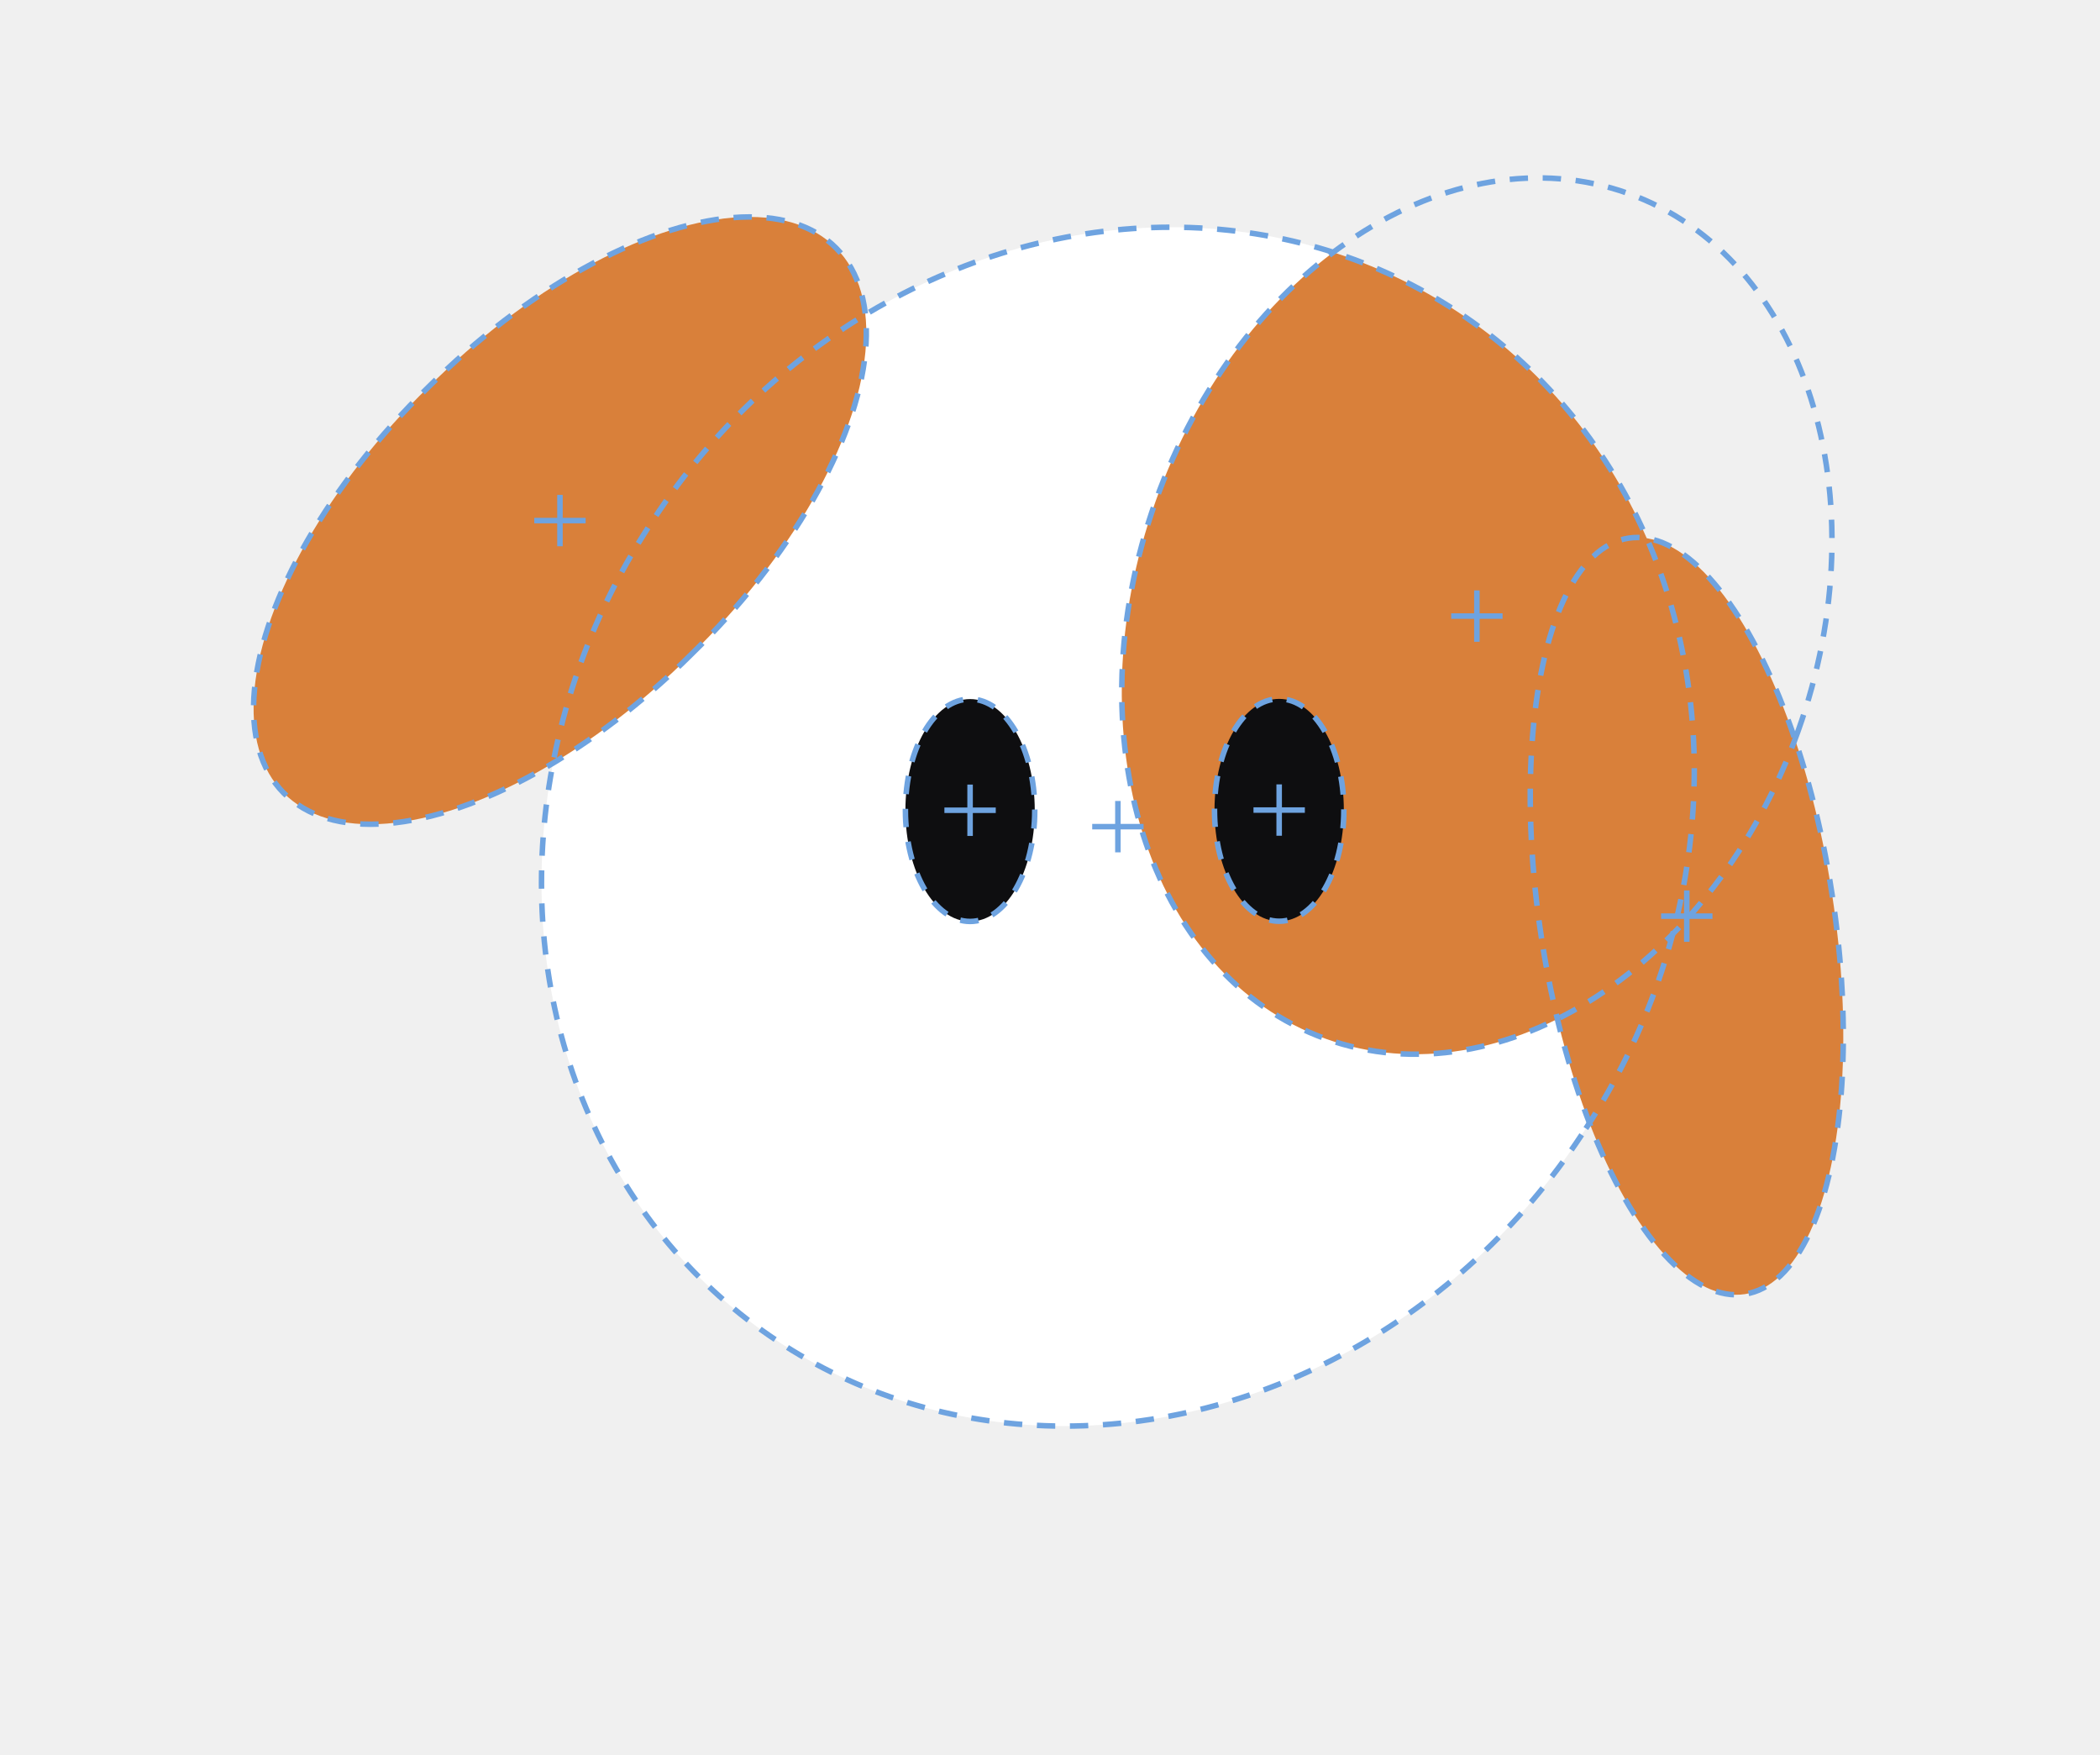
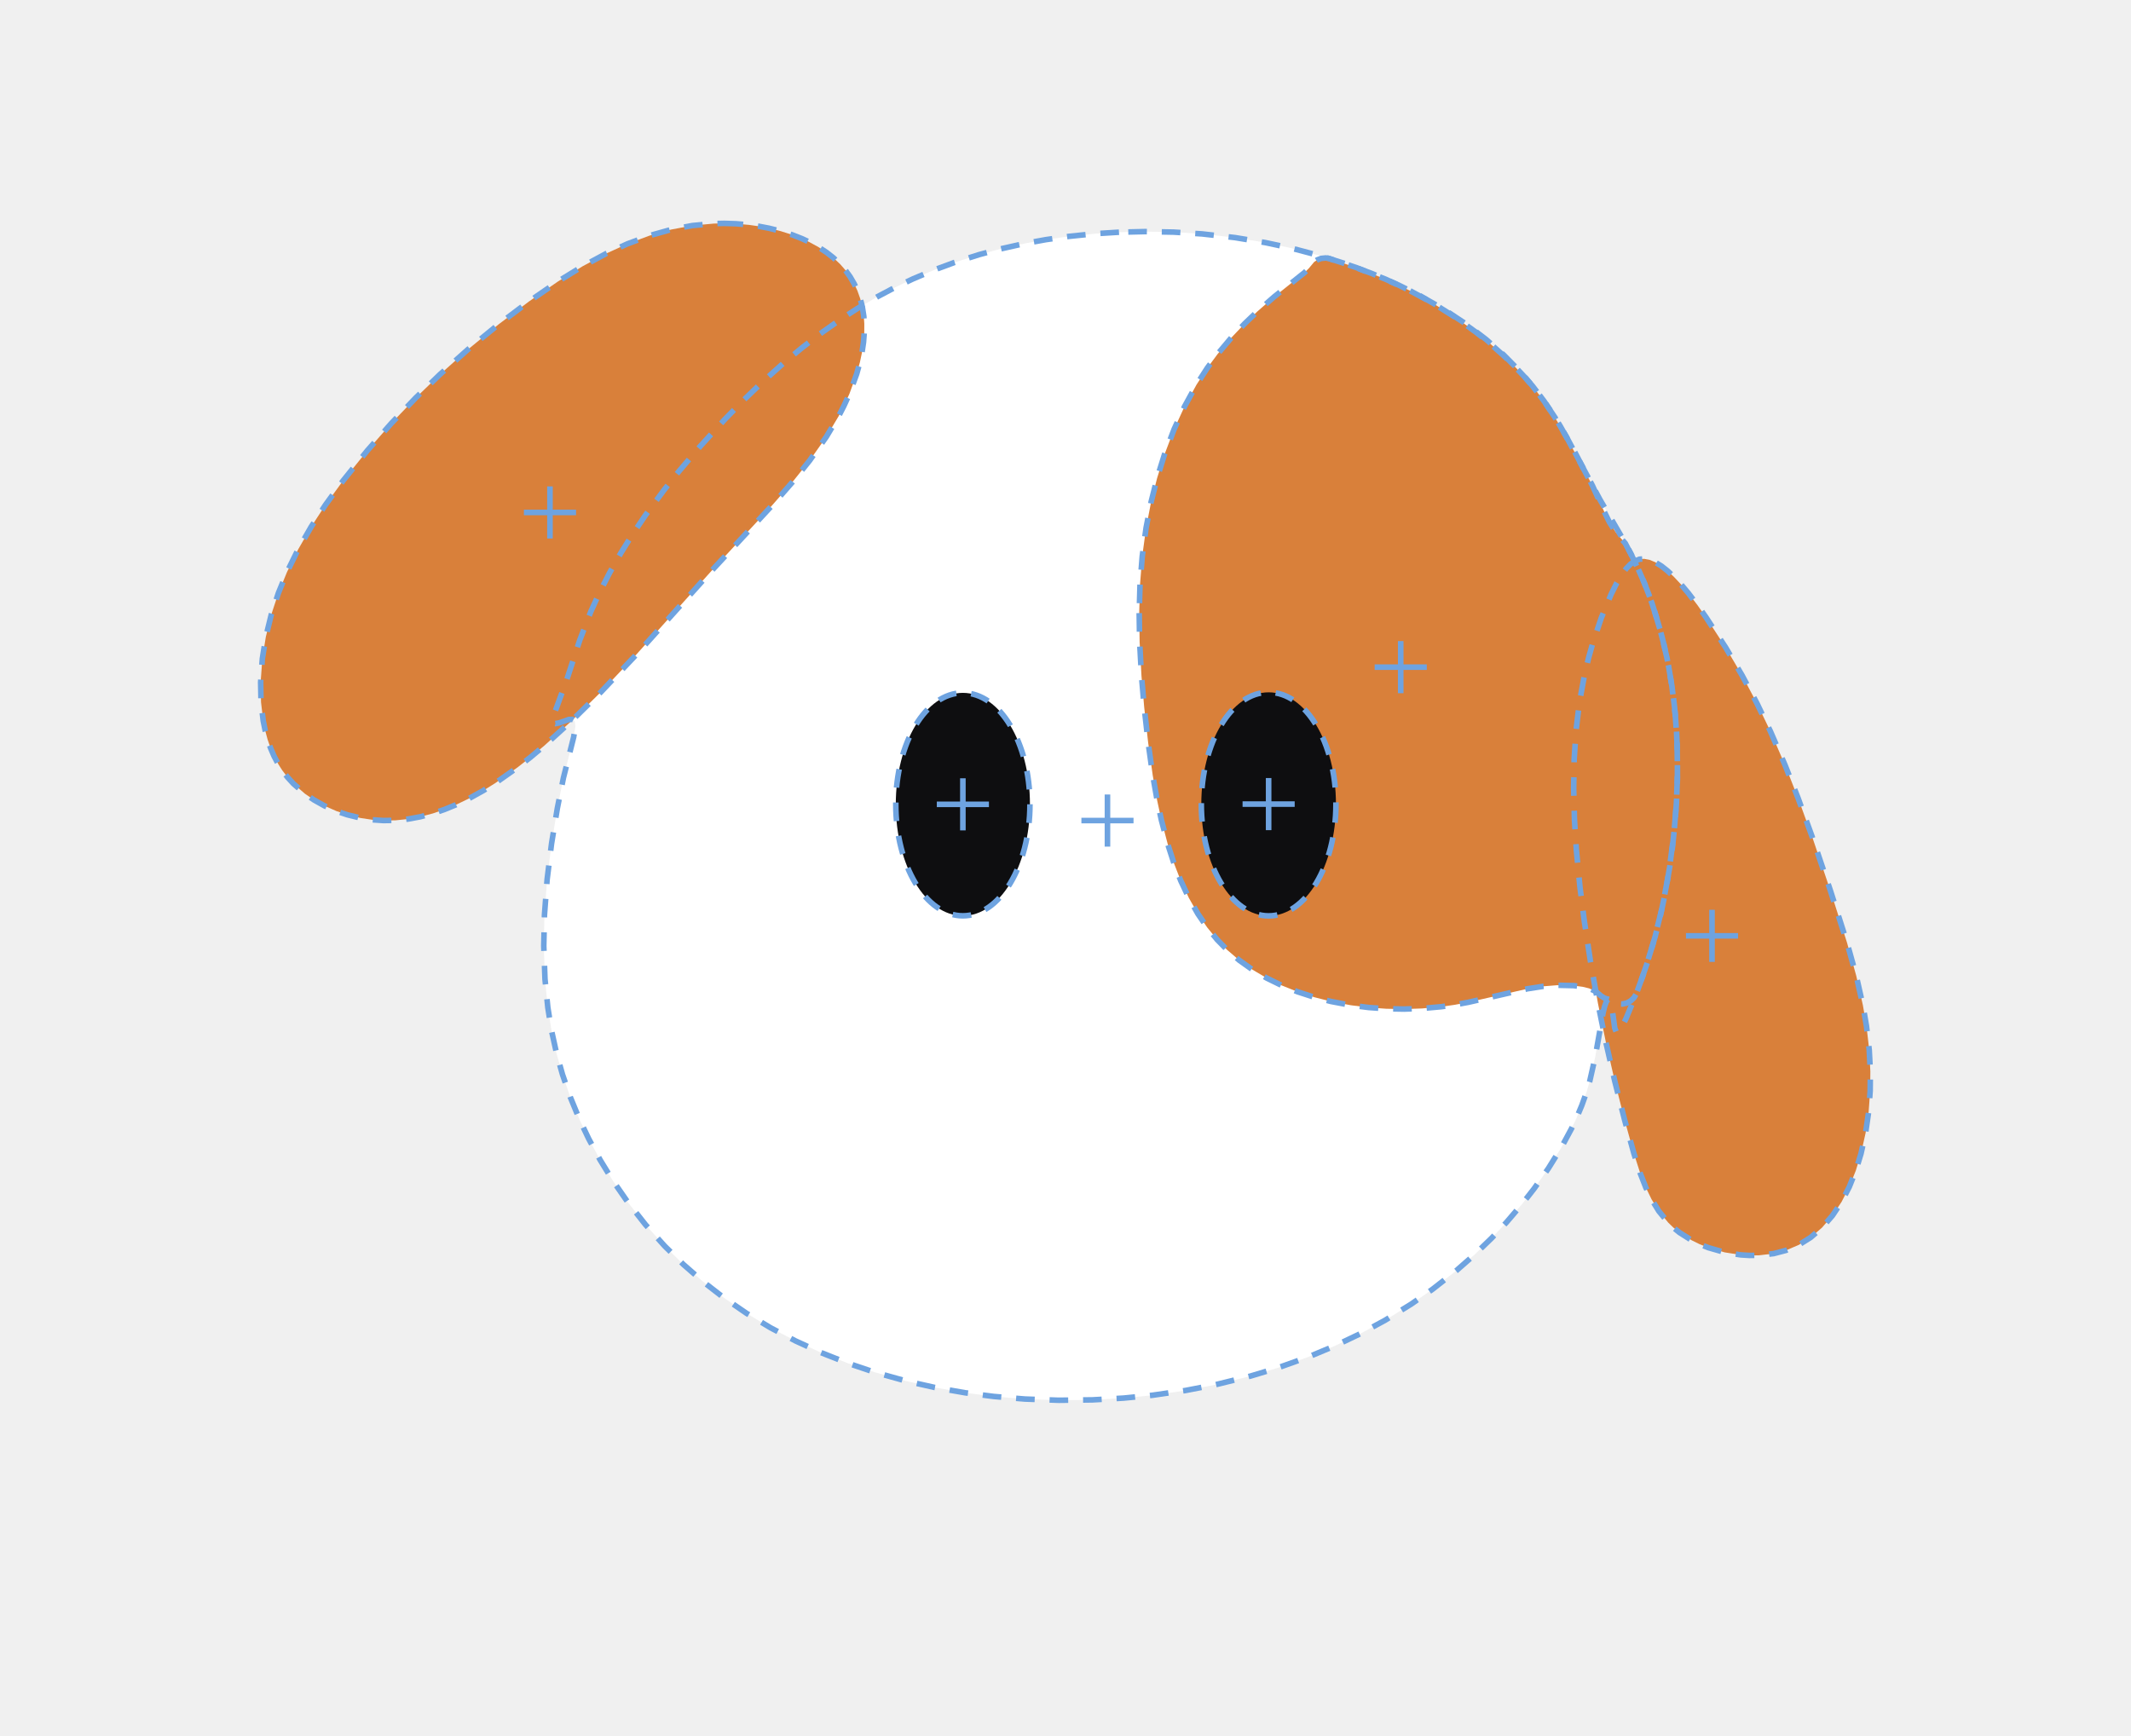
- <svg xmlns="http://www.w3.org/2000/svg" viewBox="-140.65 -120.16 1144.70 956.10">
+ <svg xmlns="http://www.w3.org/2000/svg" viewBox="-140.61 -108.26 1144.63 932.27">
  <defs>
    <clipPath id="c">
-       <path d="M721.53 498.31A303.51 334.82 33.59 1 1 215.89 162.46A303.51 334.82 33.59 1 1 721.53 498.31Z" />
+       <path d="M460.43 16.49L447.70 17.28L433.75 18.70L421.15 20.49L409.90 22.53L396.30 25.58L385.30 28.54L372.07 32.74L361.43 36.66L349.83 41.54L339.62 46.41L330.73 51.12L319.88 57.50L310.35 63.68L300.02 70.99L289.96 78.74L280.16 86.89L268.73 97.14L258.56 106.94L248.68 117.07L235.65 131.33L223.98 145.04L216.00 155.08L206.13 168.46L199.00 179.01L192.95 188.71L186.70 199.73L181.51 209.87L176.78 220.23L170.82 235.59L163.78 257.01L157.56 273.97L156.45 278.36L156.55 279.74L156.81 280.17L157.76 280.49L159.94 280.05L165.00 278.26L166.83 278.21L167.64 278.68L168.16 279.50L168.46 282.08L167.52 287.76L162.04 309.57L158.77 325.89L155.65 344.93L153.28 364.09L151.84 383.30L151.47 399.94L152.12 417.78L153.64 432.96L155.65 445.51L158.40 457.94L161.52 469.00L165.71 481.13L170.60 493.03L175.59 503.52L181.74 514.89L188.50 525.92L196.60 537.60L206.16 549.75L216.44 561.20L226.43 571.03L236.92 580.20L247.89 588.72L260.35 597.28L273.30 605.08L286.69 612.13L300.48 618.45L314.63 624.05L329.10 628.93L346.33 633.74L361.34 637.11L377.82 640.00L393.17 641.97L409.92 643.36L428.03 644.01L446.15 643.80L462.92 642.85L478.33 641.33L496.15 638.76L512.51 635.60L531.10 631.01L545.73 626.60L562.45 620.62L576.46 614.76L590.13 608.22L603.43 600.99L617.38 592.36L628.79 584.42L641.76 574.25L651.34 565.85L660.55 556.94L668.50 548.49L676.95 538.60L683.41 530.32L691.01 519.54L697.93 508.41L703.44 498.18L706.16 492.44L709.05 485.54L711.52 478.63L713.23 472.87L716.22 459.63L720.45 435.85L721.29 432.41L722.18 429.96L722.78 428.99L723.36 428.60L723.92 428.83L724.44 429.69L725.28 433.46L726.73 444.06L727.57 446.23L728.31 446.45L729.17 445.77L730.13 444.37L732.74 439.03L737.79 426.93L742.33 414.63L747.75 397.32L752.36 378.72L755.86 359.99L758.51 339.77L759.86 323.17L760.44 306.48L760.17 289.76L759.24 275.66L757.44 260.37L754.78 245.23L751.53 231.52L747.47 218.04L744.91 210.80L741.63 202.54L735.34 189.08L731.92 182.77L718.74 160.08L700.56 126.04L694.54 115.92L688.77 107.28L682.55 99.11L675.90 91.39L667.01 82.38L657.55 74.04L646.54 65.62L634.96 57.96L621.78 50.43L610.41 44.79L596.41 38.74L582.10 33.44L568.76 29.22L552.77 25.00L539.08 22.08L522.75 19.39L505.03 17.40L489.76 16.44L474.46 16.16Z" />
    </clipPath>
  </defs>
-   <path fill="#FFFFFF" d="M721.53 498.31A303.51 334.82 33.59 1 1 215.89 162.46A303.51 334.82 33.59 1 1 721.53 498.31Z" />
-   <path fill="#D9803A" clip-path="url(#c)" d="M839.48 278.25A185.96 244.67 19.68 1 1 489.29 152.98A185.96 244.67 19.68 1 1 839.48 278.25Z" />
-   <path fill="#D9803A" d="M699.66 391.35A80.08 207.95 171.24 1 1 857.95 366.95A80.08 207.95 171.24 1 1 699.66 391.35Z" />
-   <path fill="#D9803A" d="M236.29 236.35A102.18 208.97 45.42 1 1 92.87 90.79A102.18 208.97 45.42 1 1 236.29 236.35Z" />
-   <path fill="#0E0E10" d="M423.39 321.45A35.25 60.60 0.00 1 1 352.89 321.45A35.25 60.60 0.00 1 1 423.39 321.45Z" />
-   <path fill="#0E0E10" d="M591.87 321.34A35.25 60.60 0.00 1 1 521.37 321.34A35.25 60.60 0.00 1 1 591.87 321.34Z" />
-   <path d="M721.53 498.31A303.51 334.82 33.59 1 1 215.89 162.46A303.51 334.82 33.59 1 1 721.53 498.31Z" fill="none" stroke="#6EA3E0" stroke-width="3" stroke-dasharray="10 8" />
-   <path d="M454.709 330.383H482.709M468.709 316.383V344.383" stroke="#6EA3E0" stroke-width="3" />
-   <path d="M236.29 236.35A102.18 208.97 45.42 1 1 92.87 90.79A102.18 208.97 45.42 1 1 236.29 236.35Z" fill="none" stroke="#6EA3E0" stroke-width="3" stroke-dasharray="10 8" />
-   <path d="M150.581 163.57H178.581M164.581 149.57V177.57" stroke="#6EA3E0" stroke-width="3" />
-   <path d="M699.66 391.35A80.08 207.95 171.24 1 1 857.95 366.95A80.08 207.95 171.24 1 1 699.66 391.35Z" fill="none" stroke="#6EA3E0" stroke-width="3" stroke-dasharray="10 8" />
-   <path d="M764.803 379.151H792.803M778.803 365.151V393.151" stroke="#6EA3E0" stroke-width="3" />
-   <path d="M839.48 278.25A185.96 244.67 19.68 1 1 489.29 152.98A185.96 244.67 19.68 1 1 839.48 278.25Z" fill="none" stroke="#6EA3E0" stroke-width="3" stroke-dasharray="10 8" />
-   <path d="M650.385 215.614H678.385M664.385 201.614V229.614" stroke="#6EA3E0" stroke-width="3" />
-   <path d="M423.39 321.45A35.25 60.60 0.00 1 1 352.89 321.45A35.25 60.60 0.00 1 1 423.39 321.45Z" fill="none" stroke="#6EA3E0" stroke-width="3" stroke-dasharray="10 8" />
-   <path d="M374.14 321.45H402.14M388.14 307.45V335.45" stroke="#6EA3E0" stroke-width="3" />
-   <path d="M591.87 321.34A35.25 60.60 0.00 1 1 521.37 321.34A35.25 60.60 0.00 1 1 591.87 321.34Z" fill="none" stroke="#6EA3E0" stroke-width="3" stroke-dasharray="10 8" />
-   <path d="M542.62 321.34H570.62M556.62 307.34V335.34" stroke="#6EA3E0" stroke-width="3" />
+   <path fill="#FFFFFF" d="M460.43 16.49L447.70 17.28L433.75 18.70L421.15 20.49L409.90 22.53L396.30 25.58L385.30 28.54L372.07 32.74L361.43 36.66L349.83 41.54L339.62 46.41L330.73 51.12L319.88 57.50L310.35 63.68L300.02 70.99L289.96 78.74L280.16 86.89L268.73 97.14L258.56 106.94L248.68 117.07L235.65 131.33L223.98 145.04L216.00 155.08L206.13 168.46L199.00 179.01L192.95 188.71L186.70 199.73L181.51 209.87L176.78 220.23L170.82 235.59L163.78 257.01L157.56 273.97L156.45 278.36L156.55 279.74L156.81 280.17L157.76 280.49L159.94 280.05L165.00 278.26L166.83 278.21L167.64 278.68L168.16 279.50L168.46 282.08L167.52 287.76L162.04 309.57L158.77 325.89L155.65 344.93L153.28 364.09L151.84 383.30L151.47 399.94L152.12 417.78L153.64 432.96L155.65 445.51L158.40 457.94L161.52 469.00L165.71 481.13L170.60 493.03L175.59 503.52L181.74 514.89L188.50 525.92L196.60 537.60L206.16 549.75L216.44 561.20L226.43 571.03L236.92 580.20L247.89 588.72L260.35 597.28L273.30 605.08L286.69 612.13L300.48 618.45L314.63 624.05L329.10 628.93L346.33 633.74L361.34 637.11L377.82 640.00L393.17 641.97L409.92 643.36L428.03 644.01L446.15 643.80L462.92 642.85L478.33 641.33L496.15 638.76L512.51 635.60L531.10 631.01L545.73 626.60L562.45 620.62L576.46 614.76L590.13 608.22L603.43 600.99L617.38 592.36L628.79 584.42L641.76 574.25L651.34 565.85L660.55 556.94L668.50 548.49L676.95 538.60L683.41 530.32L691.01 519.54L697.93 508.41L703.44 498.18L706.16 492.44L709.05 485.54L711.52 478.63L713.23 472.87L716.22 459.63L720.45 435.85L721.29 432.41L722.18 429.96L722.78 428.99L723.36 428.60L723.92 428.83L724.44 429.69L725.28 433.46L726.73 444.06L727.57 446.23L728.31 446.45L729.17 445.77L730.13 444.37L732.74 439.03L737.79 426.93L742.33 414.63L747.75 397.32L752.36 378.72L755.86 359.99L758.51 339.77L759.86 323.17L760.44 306.48L760.17 289.76L759.24 275.66L757.44 260.37L754.78 245.23L751.53 231.52L747.47 218.04L744.91 210.80L741.63 202.54L735.34 189.08L731.92 182.77L718.74 160.08L700.56 126.04L694.54 115.92L688.77 107.28L682.55 99.11L675.90 91.39L667.01 82.38L657.55 74.04L646.54 65.62L634.96 57.96L621.78 50.43L610.41 44.79L596.41 38.74L582.10 33.44L568.76 29.22L552.77 25.00L539.08 22.08L522.75 19.39L505.03 17.40L489.76 16.44L474.46 16.16Z" />
+   <path fill="#D9803A" clip-path="url(#c)" d="M471.29 221.12L471.52 236.61L472.51 254.81L474.00 271.94L476.09 290.63L478.56 308.27L480.93 321.71L483.21 332.31L486.60 345.17L489.81 355.11L493.60 364.85L497.98 374.17L502.84 382.71L507.78 389.95L513.16 396.54L518.45 401.98L525.03 407.63L532.12 412.68L539.84 417.23L547.88 421.16L556.35 424.56L565.31 427.47L574.32 429.77L584.96 431.79L594.46 433.00L604.05 433.68L613.66 433.85L623.23 433.52L633.66 432.57L640.64 431.58L648.12 430.20L679.82 422.95L688.39 421.62L695.70 421.04L704.66 421.25L709.51 421.89L712.94 422.73L716.55 424.37L719.24 426.69L720.95 427.80L723.58 428.83L726.57 430.51L728.46 431.05L730.86 431.14L733.19 430.59L735.30 429.44L737.03 427.78L738.17 425.92L739.18 423.34L744.39 408.47L748.40 394.97L751.23 383.76L753.87 371.33L756.26 357.44L757.79 346.17L759.12 333.43L759.86 323.18L760.38 310.41L760.38 296.17L759.91 284.61L758.88 271.88L757.44 260.35L755.58 249.25L753.42 239.06L750.57 228.04L746.74 215.89L742.67 205.05L738.07 194.59L732.41 183.68L727.26 177.67L723.87 172.28L721.05 166.58L714.78 152.71L704.47 133.13L697.33 120.47L693.17 113.78L688.76 107.26L683.38 100.13L678.90 94.88L673.00 88.61L667.02 82.77L660.41 76.87L652.47 70.42L641.56 62.51L628.67 54.39L615.13 47.06L603.65 41.75L588.18 35.59L573.25 30.59L571.48 30.33L569.02 30.57L566.93 31.35L565.25 32.48L562.37 35.94L560.19 38.09L543.72 51.25L534.68 59.15L528.03 65.52L520.84 73.10L513.40 81.96L507.94 89.33L502.07 98.42L495.70 110.02L490.06 122.28L484.83 136.03L480.90 148.64L477.69 161.38L474.98 175.37L472.93 190.57L471.73 205.77Z" />
+   <path fill="#D9803A" d="M740.06 192.17L737.75 193.03L735.24 194.77L732.88 197.20L730.36 200.61L727.74 205.05L724.79 210.99L719.48 223.74L714.85 237.48L712.70 245.09L710.50 254.22L707.75 269.08L705.91 284.43L704.92 299.93L704.66 315.08L705.08 332.00L706.11 348.45L708.03 368.19L710.40 386.76L713.71 408.37L717.70 430.76L721.90 451.40L726.73 472.55L732.12 493.79L737.02 511.46L740.41 522.06L743.42 529.73L746.49 536.04L750.40 542.40L755.44 548.56L758.12 551.16L761.49 553.90L768.05 558.07L772.12 560.08L776.91 562.01L785.82 564.57L794.39 565.91L798.96 566.20L804.02 566.16L812.15 565.21L818.72 563.48L825.67 560.49L831.98 556.52L838.01 551.31L843.66 544.80L848.55 537.44L852.72 529.34L856.19 520.67L858.99 511.55L861.46 500.44L863.09 489.14L863.92 477.87L864.02 467.33L863.42 455.85L861.93 442.93L860.01 431.77L856.45 416.00L851.52 398.29L842.58 370.26L832.71 341.13L825.19 320.49L818.16 302.69L810.39 284.76L803.17 269.72L795.12 254.58L786.27 239.56L775.78 223.43L771.09 216.75L766.18 210.30L762.16 205.53L758.39 201.52L754.93 198.31L751.84 195.87L748.40 193.74L745.40 192.49L742.50 191.96Z" />
+   <path fill="#D9803A" d="M254.75 11.94L248.47 11.74L242.87 11.85L231.27 12.92L219.94 15.05L208.29 18.32L196.36 22.76L185.27 27.82L172.31 34.80L159.19 42.90L143.43 53.77L127.25 65.96L110.73 79.49L95.77 92.83L82.68 105.48L69.66 119.09L56.76 133.73L43.67 149.98L34.26 162.91L26.54 174.74L19.51 186.96L13.57 199.02L8.93 210.32L5.10 221.95L2.17 233.91L0.30 245.61L-0.61 258.24L-0.40 269.01L0.76 278.95L1.87 284.38L3.14 289.07L4.71 293.60L6.58 297.96L8.78 302.11L10.97 305.55L13.79 309.25L16.93 312.70L23.10 318.10L27.97 321.46L33.67 324.66L40.25 327.55L45.93 329.47L52.92 331.18L59.41 332.16L65.31 332.56L71.76 332.46L78.74 331.74L85.08 330.56L91.93 328.74L98.14 326.62L104.28 324.10L111.44 320.66L119.03 316.44L125.42 312.45L137.39 304.00L144.46 298.45L151.86 292.24L166.03 279.38L182.34 263.32L200.87 243.72L241.41 198.59L274.07 163.29L284.90 150.88L294.33 139.08L303.26 126.38L309.84 115.34L312.62 109.95L315.62 103.36L319.54 92.64L321.30 86.26L322.42 80.96L323.21 75.63L323.62 70.32L323.64 65.64L323.36 61.60L322.56 56.51L321.43 52.12L319.91 47.87L318.26 44.30L316.01 40.42L313.38 36.75L310.77 33.76L307.01 30.20L303.33 27.31L298.84 24.37L294.03 21.75L290.10 19.93L284.84 17.87L278.77 15.93L272.54 14.37L266.84 13.28L261.75 12.56Z" />
+   <path fill="#0E0E10" d="M412.61 323.86A36.03 59.89 0.00 1 1 340.55 323.86A36.03 59.89 0.00 1 1 412.61 323.86Z" />
+   <path fill="#0E0E10" d="M576.97 323.73A36.16 60.05 0.00 1 1 504.65 323.73A36.16 60.05 0.00 1 1 576.97 323.73Z" />
+   <path d="M460.43 16.49L447.70 17.28L433.75 18.70L421.15 20.49L409.90 22.53L396.30 25.58L385.30 28.54L372.07 32.74L361.43 36.66L349.83 41.54L339.62 46.41L330.73 51.12L319.88 57.50L310.35 63.68L300.02 70.99L289.96 78.74L280.16 86.89L268.73 97.14L258.56 106.94L248.68 117.07L235.65 131.33L223.98 145.04L216.00 155.08L206.13 168.46L199.00 179.01L192.95 188.71L186.70 199.73L181.51 209.87L176.78 220.23L170.82 235.59L163.78 257.01L157.56 273.97L156.45 278.36L156.55 279.74L156.81 280.17L157.76 280.49L159.94 280.05L165.00 278.26L166.83 278.21L167.64 278.68L168.16 279.50L168.46 282.08L167.52 287.76L162.04 309.57L158.77 325.89L155.65 344.93L153.28 364.09L151.84 383.30L151.47 399.94L152.12 417.78L153.64 432.96L155.65 445.51L158.40 457.94L161.52 469.00L165.71 481.13L170.60 493.03L175.59 503.52L181.74 514.89L188.50 525.92L196.60 537.60L206.16 549.75L216.44 561.20L226.43 571.03L236.92 580.20L247.89 588.72L260.35 597.28L273.30 605.08L286.69 612.13L300.48 618.45L314.63 624.05L329.10 628.93L346.33 633.74L361.34 637.11L377.82 640.00L393.17 641.97L409.92 643.36L428.03 644.01L446.15 643.80L462.92 642.85L478.33 641.33L496.15 638.76L512.51 635.60L531.10 631.01L545.73 626.60L562.45 620.62L576.46 614.76L590.13 608.22L603.43 600.99L617.38 592.36L628.79 584.42L641.76 574.25L651.34 565.85L660.55 556.94L668.50 548.49L676.95 538.60L683.41 530.32L691.01 519.54L697.93 508.41L703.44 498.18L706.16 492.44L709.05 485.54L711.52 478.63L713.23 472.87L716.22 459.63L720.45 435.85L721.29 432.41L722.18 429.96L722.78 428.99L723.36 428.60L723.92 428.83L724.44 429.69L725.28 433.46L726.73 444.06L727.57 446.23L728.31 446.45L729.17 445.77L730.13 444.37L732.74 439.03L737.79 426.93L742.33 414.63L747.75 397.32L752.36 378.72L755.86 359.99L758.51 339.77L759.86 323.17L760.44 306.48L760.17 289.76L759.24 275.66L757.44 260.37L754.78 245.23L751.53 231.52L747.47 218.04L744.91 210.80L741.63 202.54L735.34 189.08L731.92 182.77L718.74 160.08L700.56 126.04L694.54 115.92L688.77 107.28L682.55 99.11L675.90 91.39L667.01 82.38L657.55 74.04L646.54 65.62L634.96 57.96L621.78 50.43L610.41 44.79L596.41 38.74L582.10 33.44L568.76 29.22L552.77 25.00L539.08 22.08L522.75 19.39L505.03 17.40L489.76 16.44L474.46 16.16Z" fill="none" stroke="#6EA3E0" stroke-width="3" stroke-dasharray="10 8" />
+   <path d="M440.243 332.575H468.243M454.243 318.575V346.575" stroke="#6EA3E0" stroke-width="3" />
+   <path d="M254.75 11.94L248.47 11.74L242.87 11.85L231.27 12.92L219.94 15.05L208.29 18.32L196.36 22.76L185.27 27.82L172.31 34.80L159.19 42.90L143.43 53.77L127.25 65.96L110.73 79.49L95.77 92.83L82.68 105.48L69.66 119.09L56.76 133.73L43.67 149.98L34.26 162.91L26.54 174.74L19.51 186.96L13.57 199.02L8.93 210.32L5.10 221.95L2.17 233.91L0.30 245.61L-0.61 258.24L-0.40 269.01L0.76 278.95L1.87 284.38L3.14 289.07L4.71 293.60L6.58 297.96L8.78 302.11L10.97 305.55L13.79 309.25L16.93 312.70L23.10 318.10L27.97 321.46L33.67 324.66L40.25 327.55L45.93 329.47L52.92 331.18L59.41 332.16L65.31 332.56L71.76 332.46L78.74 331.74L85.08 330.56L91.93 328.74L98.14 326.62L104.28 324.10L111.44 320.66L119.03 316.44L125.42 312.45L137.39 304.00L144.46 298.45L151.86 292.24L166.03 279.38L182.34 263.32L200.87 243.72L241.41 198.59L274.07 163.29L284.90 150.88L294.33 139.08L303.26 126.38L309.84 115.34L312.62 109.95L315.62 103.36L319.54 92.64L321.30 86.26L322.42 80.96L323.21 75.63L323.62 70.32L323.64 65.64L323.36 61.60L322.56 56.51L321.43 52.12L319.91 47.87L318.26 44.30L316.01 40.42L313.38 36.75L310.77 33.76L307.01 30.20L303.33 27.31L298.84 24.37L294.03 21.75L290.10 19.93L284.84 17.87L278.77 15.93L272.54 14.37L266.84 13.28L261.75 12.56Z" fill="none" stroke="#6EA3E0" stroke-width="3" stroke-dasharray="10 8" />
+   <path d="M140.8 167.045H168.8M154.8 153.045V181.045" stroke="#6EA3E0" stroke-width="3" />
+   <path d="M740.06 192.17L737.75 193.03L735.24 194.77L732.88 197.20L730.36 200.61L727.74 205.05L724.79 210.99L719.48 223.74L714.85 237.48L712.70 245.09L710.50 254.22L707.75 269.08L705.91 284.43L704.92 299.93L704.66 315.08L705.08 332.00L706.11 348.45L708.03 368.19L710.40 386.76L713.71 408.37L717.70 430.76L721.90 451.40L726.73 472.55L732.12 493.79L737.02 511.46L740.41 522.06L743.42 529.73L746.49 536.04L750.40 542.40L755.44 548.56L758.12 551.16L761.49 553.90L768.05 558.07L772.12 560.08L776.91 562.01L785.82 564.57L794.39 565.91L798.96 566.20L804.02 566.16L812.15 565.21L818.72 563.48L825.67 560.49L831.98 556.52L838.01 551.31L843.66 544.80L848.55 537.44L852.72 529.34L856.19 520.67L858.99 511.55L861.46 500.44L863.09 489.14L863.92 477.87L864.02 467.33L863.42 455.85L861.93 442.93L860.01 431.77L856.45 416.00L851.52 398.29L842.58 370.26L832.71 341.13L825.19 320.49L818.16 302.69L810.39 284.76L803.17 269.72L795.12 254.58L786.27 239.56L775.78 223.43L771.09 216.75L766.18 210.30L762.16 205.53L758.39 201.52L754.93 198.31L751.84 195.87L748.40 193.74L745.40 192.49L742.50 191.96Z" fill="none" stroke="#6EA3E0" stroke-width="3" stroke-dasharray="10 8" />
+   <path d="M764.969 394.511H792.969M778.969 380.511V408.511" stroke="#6EA3E0" stroke-width="3" />
+   <path d="M471.29 221.12L471.52 236.61L472.51 254.81L474.00 271.94L476.09 290.63L478.56 308.27L480.93 321.71L483.21 332.31L486.60 345.17L489.81 355.11L493.60 364.85L497.98 374.17L502.84 382.71L507.78 389.95L513.16 396.54L518.45 401.98L525.03 407.63L532.12 412.68L539.84 417.23L547.88 421.16L556.35 424.56L565.31 427.47L574.32 429.77L584.96 431.79L594.46 433.00L604.05 433.68L613.66 433.85L623.23 433.52L633.66 432.57L640.64 431.58L648.12 430.20L679.82 422.95L688.39 421.62L695.70 421.04L704.66 421.25L709.51 421.89L712.94 422.73L716.55 424.37L719.24 426.69L720.95 427.80L723.58 428.83L726.57 430.51L728.46 431.05L730.86 431.14L733.19 430.59L735.30 429.44L737.03 427.78L738.17 425.92L739.18 423.34L744.39 408.47L748.40 394.97L751.23 383.76L753.87 371.33L756.26 357.44L757.79 346.17L759.12 333.43L759.86 323.18L760.38 310.41L760.38 296.17L759.91 284.61L758.88 271.88L757.44 260.35L755.58 249.25L753.42 239.06L750.57 228.04L746.74 215.89L742.67 205.05L738.07 194.59L732.41 183.68L727.26 177.67L723.87 172.28L721.05 166.58L714.78 152.71L704.47 133.13L697.33 120.47L693.17 113.78L688.76 107.26L683.38 100.13L678.90 94.88L673.00 88.61L667.02 82.77L660.41 76.87L652.47 70.42L641.56 62.51L628.67 54.39L615.13 47.06L603.65 41.75L588.18 35.59L573.25 30.59L571.48 30.33L569.02 30.57L566.93 31.35L565.25 32.48L562.37 35.94L560.19 38.09L543.72 51.25L534.68 59.15L528.03 65.52L520.84 73.10L513.40 81.96L507.94 89.33L502.07 98.42L495.70 110.02L490.06 122.28L484.83 136.03L480.90 148.64L477.69 161.38L474.98 175.37L472.93 190.57L471.73 205.77Z" fill="none" stroke="#6EA3E0" stroke-width="3" stroke-dasharray="10 8" />
+   <path d="M597.761 250.159H625.761M611.761 236.159V264.159" stroke="#6EA3E0" stroke-width="3" />
+   <path d="M412.61 323.86A36.03 59.89 0.00 1 1 340.55 323.86A36.03 59.89 0.00 1 1 412.61 323.86Z" fill="none" stroke="#6EA3E0" stroke-width="3" stroke-dasharray="10 8" />
+   <path d="M362.58 323.86H390.58M376.58 309.86V337.86" stroke="#6EA3E0" stroke-width="3" />
+   <path d="M576.97 323.73A36.16 60.05 0.00 1 1 504.65 323.73A36.16 60.05 0.00 1 1 576.97 323.73Z" fill="none" stroke="#6EA3E0" stroke-width="3" stroke-dasharray="10 8" />
+   <path d="M526.81 323.73H554.81M540.81 309.73V337.73" stroke="#6EA3E0" stroke-width="3" />
</svg>
